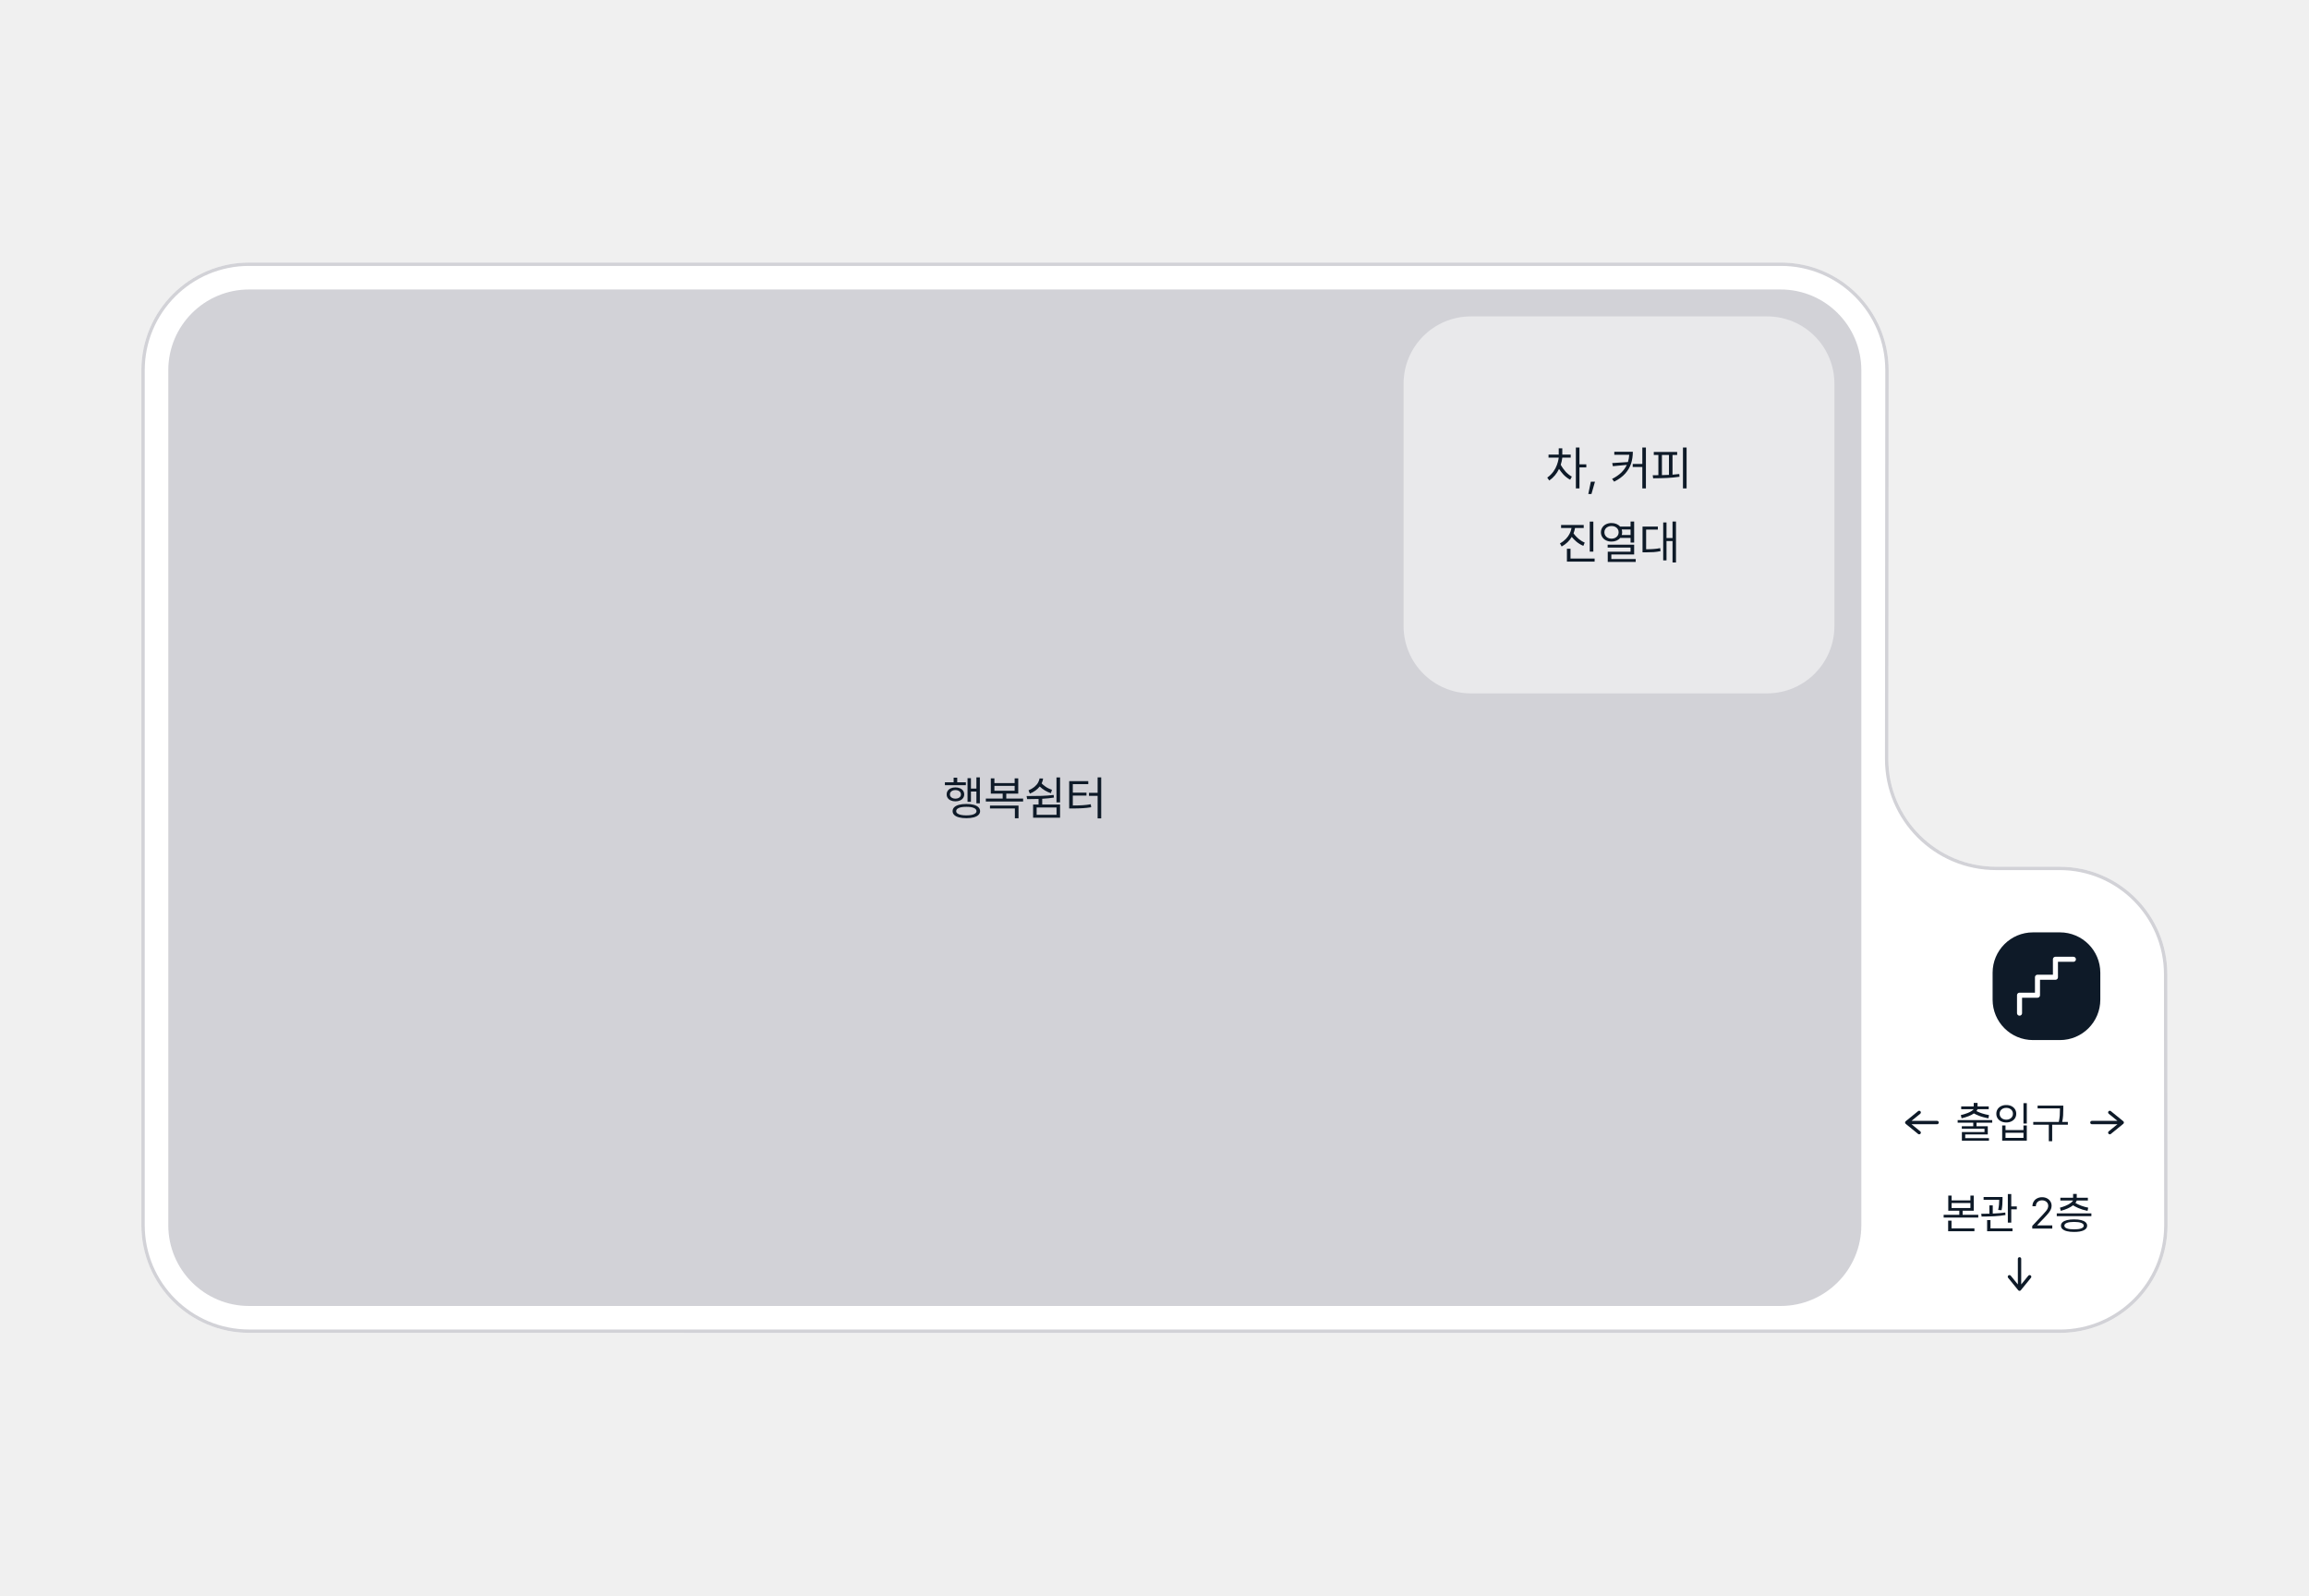
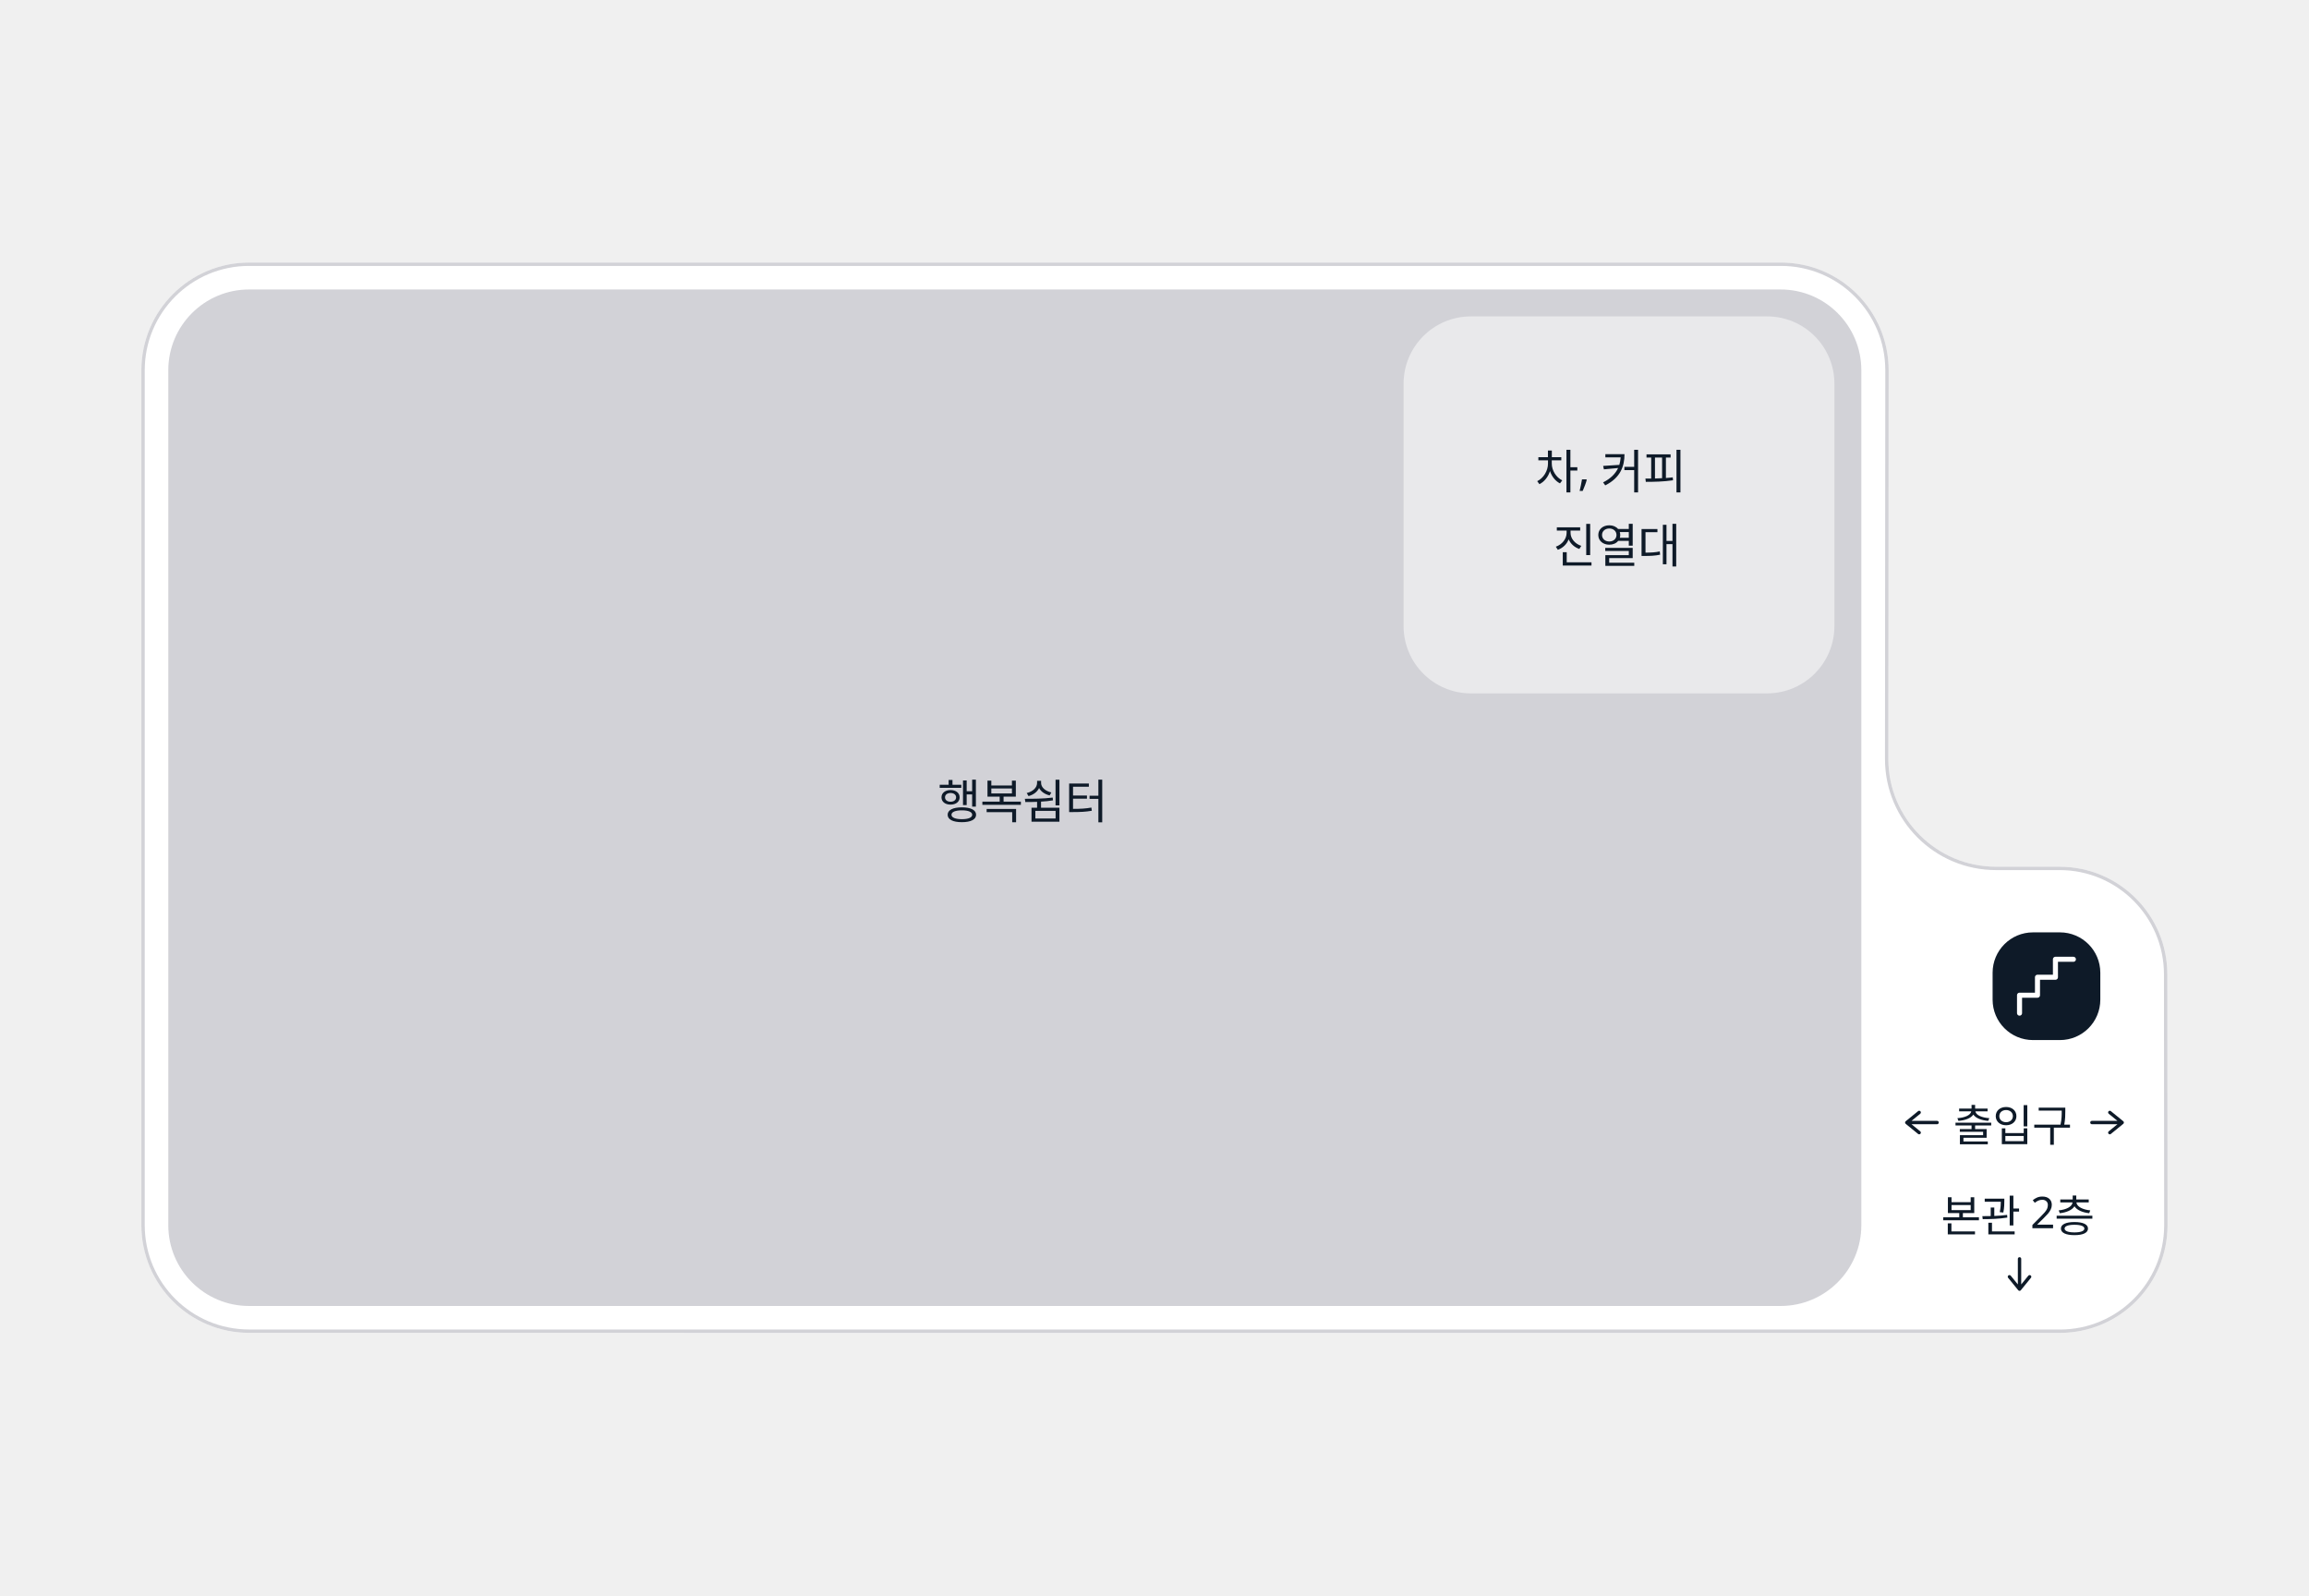
<svg xmlns="http://www.w3.org/2000/svg" xmlns:xlink="http://www.w3.org/1999/xlink" width="686" height="474" viewBox="0 0 686 474" fill="none">
  <use xlink:href="#stroke0_1272_542" fill="white" />
  <mask id="stroke1_1272_542" fill="white">
    <use xlink:href="#stroke0_1272_542" />
  </mask>
  <path d="M593.026 257.5L611.913 257.5C629.576 257.5 643.899 271.811 643.913 289.474L643.974 363.973C643.988 381.657 629.657 396 611.973 395.999L73.999 395.983C56.326 395.982 42 381.656 42 363.983L42 110C42 92.327 56.327 78 74 78L529.119 78C546.802 78 561.133 92.343 561.119 110.026L561.026 225.474C561.012 243.157 575.343 257.5 593.026 257.5Z" stroke-width="2" stroke="#D2D2D7" mask="url(#stroke1_1272_542)" />
  <rect x="592" y="277" width="32" height="32" rx="12" fill="#0E1A28" />
  <path d="M616 285H610.667V290.333H605.333V295.667H600V301" stroke-width="1.5" stroke-linecap="round" stroke-linejoin="round" stroke="white" />
  <path d="M529 86H74C60.745 86 50 96.745 50 110V364C50 377.255 60.745 388 74 388H529C542.255 388 553 377.255 553 364V110C553 96.745 542.255 86 529 86Z" fill="#D2D2D7" />
-   <path d="M291.115 230.953V238.65H290.09V235.164H288.463V238.213H287.451V231.199H288.463V234.275H290.09V230.953H291.115ZM286.959 232.416V233.277H280.725V232.416H283.322V231.049H284.389V232.416H286.959ZM283.855 233.934C284.368 233.934 284.819 234.016 285.209 234.193C285.605 234.357 285.913 234.604 286.132 234.918C286.351 235.226 286.46 235.595 286.467 236.012C286.46 236.422 286.351 236.784 286.132 237.092C285.913 237.406 285.605 237.652 285.209 237.816C284.819 237.994 284.368 238.076 283.855 238.076C283.35 238.076 282.898 237.994 282.502 237.816C282.105 237.652 281.798 237.406 281.579 237.092C281.36 236.784 281.251 236.422 281.258 236.012C281.251 235.595 281.36 235.232 281.579 234.918C281.798 234.604 282.105 234.357 282.502 234.193C282.892 234.016 283.343 233.934 283.855 233.934ZM283.855 234.727C283.534 234.727 283.254 234.781 283.008 234.891C282.755 234.993 282.563 235.144 282.42 235.342C282.283 235.54 282.215 235.759 282.215 236.012C282.215 236.258 282.283 236.477 282.42 236.668C282.563 236.859 282.755 237.01 283.008 237.112C283.254 237.215 283.534 237.27 283.855 237.27C284.177 237.27 284.457 237.215 284.703 237.112C284.956 237.01 285.147 236.859 285.291 236.668C285.428 236.477 285.496 236.258 285.496 236.012C285.496 235.759 285.428 235.54 285.291 235.342C285.147 235.144 284.956 234.993 284.703 234.891C284.457 234.781 284.177 234.727 283.855 234.727ZM287.096 238.855C287.95 238.855 288.682 238.938 289.29 239.102C289.898 239.272 290.37 239.512 290.691 239.833C291.02 240.154 291.184 240.537 291.184 240.988C291.184 241.426 291.02 241.802 290.691 242.116C290.37 242.431 289.898 242.67 289.283 242.834C288.675 242.998 287.943 243.08 287.096 243.08C286.248 243.08 285.517 242.998 284.908 242.834C284.293 242.67 283.821 242.431 283.5 242.116C283.179 241.802 283.015 241.426 283.021 240.988C283.015 240.537 283.179 240.154 283.5 239.833C283.821 239.512 284.293 239.272 284.901 239.102C285.51 238.938 286.241 238.855 287.096 238.855ZM287.096 239.703C286.467 239.696 285.927 239.744 285.476 239.84C285.024 239.942 284.676 240.086 284.443 240.284C284.197 240.482 284.081 240.715 284.088 240.988C284.081 241.255 284.197 241.48 284.443 241.665C284.676 241.85 285.024 241.993 285.482 242.096C285.934 242.198 286.474 242.246 287.096 242.246C287.718 242.246 288.258 242.198 288.709 242.096C289.16 241.993 289.509 241.85 289.748 241.665C289.987 241.48 290.11 241.255 290.117 240.988C290.11 240.571 289.844 240.25 289.311 240.031C288.784 239.799 288.046 239.696 287.096 239.703ZM303.967 237.242V238.131H292.893V237.242H297.896V235.779H294.369V231.24H295.436V232.648H301.451V231.24H302.518V235.779H298.963V237.242H303.967ZM302.6 239.334V243.107H301.52V240.195H294.123V239.334H302.6ZM295.436 234.918H301.451V233.469H295.436V234.918ZM314.945 239.02V242.943H306.934V239.02H308.561V237.365C307.774 237.393 306.64 237.413 305.156 237.42L305.006 236.504C306.667 236.504 308.13 236.483 309.395 236.449C310.652 236.415 311.869 236.319 313.045 236.176L313.113 236.955C312.067 237.126 310.905 237.242 309.641 237.311V239.02H314.945ZM307.986 239.895V242.068H313.893V239.895H307.986ZM314.945 230.967V238.377H313.879V230.967H314.945ZM308.827 231.418C308.834 231.356 308.841 231.302 308.841 231.268L309.894 231.295L309.873 231.479C309.866 231.603 309.825 231.787 309.75 232.026C309.682 232.266 309.586 232.512 309.47 232.751C309.613 232.895 309.764 233.038 309.941 233.182C310.105 233.325 310.324 233.496 310.577 233.674C310.83 233.865 311.131 234.036 311.473 234.207C311.814 234.378 312.17 234.521 312.539 234.638L312.218 235.643C310.967 235.246 309.859 234.583 308.896 233.66C308.205 234.549 307.228 235.253 305.977 235.779L305.566 234.809C306.92 234.241 307.877 233.462 308.431 232.478C308.547 232.266 308.643 232.047 308.711 231.842C308.779 231.623 308.82 231.486 308.827 231.418ZM327.168 230.953V243.135H326.102V236.436H323.531V235.547H326.102V230.953H327.168ZM323.326 232.074V232.963H318.732V235.492H322.793V236.367H318.732V239.307C319.895 239.307 320.872 239.279 321.658 239.225C322.451 239.177 323.251 239.081 324.064 238.938L324.188 239.826C323.326 239.97 322.479 240.065 321.645 240.113C320.811 240.168 319.792 240.195 318.582 240.195H317.652V232.074H323.326Z" fill="#0E1A28" />
  <rect x="417" y="94" width="128" height="112" rx="20" fill="white" fill-opacity="0.5" />
-   <path d="M469.256 132.953V137.943H471.293V138.859H469.256V145.107H468.189V132.953H469.256ZM460.068 135.954V135.065H463.097V133.186H464.156V135.065H466.658V135.954H464.156C464.081 136.658 463.931 137.369 463.691 138.08C463.794 138.265 463.896 138.449 464.02 138.641C464.129 138.825 464.3 139.064 464.512 139.352C464.73 139.646 464.956 139.912 465.182 140.172C465.414 140.418 465.688 140.678 466.016 140.938C466.33 141.204 466.658 141.423 466.993 141.594L466.501 142.523C466.125 142.325 465.756 142.093 465.414 141.819C465.059 141.546 464.751 141.259 464.471 140.965C464.197 140.664 463.958 140.384 463.76 140.117C463.555 139.857 463.363 139.591 463.192 139.317C462.502 140.739 461.538 141.888 460.287 142.756L459.686 141.895C460.055 141.635 460.396 141.348 460.711 141.033C461.025 140.712 461.292 140.404 461.518 140.09C461.736 139.789 461.935 139.461 462.119 139.119C462.297 138.771 462.44 138.456 462.543 138.169C462.652 137.882 462.748 137.588 462.83 137.287C462.912 136.986 462.974 136.74 463.008 136.535C463.042 136.344 463.076 136.146 463.097 135.954H460.068ZM473.863 143.111L472.817 146.769H471.881L472.633 143.111H473.863ZM485.115 134.225C485.108 135.476 484.938 136.638 484.596 137.704C484.254 138.771 483.673 139.762 482.859 140.685C482.039 141.607 480.938 142.407 479.564 143.098L478.949 142.277C480.043 141.73 480.945 141.108 481.67 140.418C482.381 139.721 482.935 138.955 483.324 138.114L479.182 138.504L478.99 137.574L483.652 137.267C483.864 136.59 484.001 135.872 484.049 135.113H479.605V134.225H485.115ZM488.998 132.953V145.107H487.932V138.736H485.074V137.848H487.932V132.953H488.998ZM501.084 132.953V145.107H500.004V132.953H501.084ZM498.281 134.279V135.168H496.9V141.02C497.639 140.972 498.309 140.903 498.91 140.828L498.979 141.635C497.803 141.819 496.586 141.936 495.321 141.997C494.057 142.059 492.669 142.093 491.145 142.1L491.021 141.184L492.703 141.177V135.168H491.336V134.279H498.281ZM493.756 141.156C494.371 141.143 495.068 141.115 495.848 141.081V135.168H493.756V141.156ZM473.378 154.967V163.881H472.312V154.967H473.378ZM473.761 165.945V166.848H465.53V163.033H466.597V165.945H473.761ZM463.794 156.86V155.972H467.465H470.521V156.86H467.937C467.854 157.387 467.704 157.92 467.492 158.453C467.595 158.597 467.711 158.747 467.834 158.904C467.957 159.055 468.128 159.246 468.34 159.465C468.552 159.697 468.777 159.902 469.01 160.094C469.242 160.292 469.516 160.49 469.837 160.695C470.158 160.894 470.479 161.064 470.814 161.201L470.411 162.172C470.021 162.015 469.639 161.816 469.276 161.591C468.914 161.365 468.586 161.126 468.292 160.873C468.005 160.62 467.759 160.388 467.554 160.176C467.342 159.957 467.15 159.738 466.966 159.513C466.255 160.702 465.257 161.652 463.965 162.363L463.459 161.44C463.821 161.242 464.163 161.017 464.478 160.777C464.785 160.531 465.052 160.292 465.271 160.06C465.489 159.827 465.688 159.581 465.872 159.321C466.05 159.062 466.193 158.822 466.31 158.604C466.426 158.378 466.521 158.152 466.61 157.92C466.692 157.694 466.754 157.496 466.788 157.332C466.829 157.175 466.863 157.018 466.891 156.86H463.794ZM478.792 155.391C479.318 155.391 479.804 155.486 480.241 155.664C480.679 155.855 481.041 156.108 481.321 156.443H484.438V154.953H485.505V161.201H484.438V159.807H481.355C481.075 160.155 480.706 160.422 480.269 160.613C479.817 160.805 479.332 160.9 478.792 160.9C478.184 160.9 477.644 160.784 477.165 160.552C476.687 160.319 476.311 159.991 476.044 159.574C475.771 159.157 475.634 158.679 475.634 158.139C475.634 157.605 475.771 157.127 476.044 156.717C476.311 156.293 476.687 155.972 477.165 155.739C477.644 155.507 478.184 155.391 478.792 155.391ZM478.792 156.279C478.382 156.272 478.013 156.348 477.691 156.512C477.37 156.662 477.117 156.888 476.933 157.168C476.748 157.455 476.659 157.776 476.659 158.139C476.659 158.501 476.748 158.829 476.933 159.116C477.117 159.403 477.37 159.629 477.691 159.793C478.013 159.95 478.382 160.032 478.792 160.039C479.188 160.032 479.544 159.95 479.872 159.793C480.187 159.629 480.439 159.403 480.624 159.116C480.809 158.829 480.897 158.501 480.897 158.139C480.897 157.776 480.809 157.455 480.624 157.168C480.439 156.888 480.187 156.662 479.872 156.512C479.544 156.348 479.188 156.272 478.792 156.279ZM485.505 161.816V164.729H478.724V166.082H485.97V166.943H477.657V163.908H484.438V162.678H477.63V161.816H485.505ZM481.807 157.305C481.896 157.578 481.937 157.858 481.937 158.139C481.937 158.398 481.896 158.665 481.813 158.945H484.438V157.305H481.807ZM497.933 154.953V167.107H496.907V160.736H495.116V166.479H494.132V155.227H495.116V159.848H496.907V154.953H497.933ZM492.546 156.443V157.332H489.06V163.184C489.955 163.177 490.721 163.156 491.343 163.102C491.972 163.061 492.607 162.972 493.243 162.842L493.339 163.744C492.648 163.888 491.965 163.977 491.288 164.031C490.618 164.072 489.777 164.1 488.772 164.1H487.993V156.443H492.546Z" fill="#0E1A28" />
  <path d="M597 379.318L600 383L603 379.318M600 383L600 374" stroke-linecap="round" stroke-linejoin="round" stroke="#0E1A28" />
-   <path d="M579.818 355.199V356.634H585.404V355.199H586.395V359.706H583.094V360.912H587.74V361.737H577.457V360.912H582.104V359.706H578.828V355.199H579.818ZM579.818 358.906H585.404V357.421H579.818V358.906ZM586.598 364.949V365.787H578.79V362.639H579.793V364.949H586.598ZM594.951 355.618V356.215V356.367C594.945 356.932 594.919 357.453 594.888 357.929C594.856 358.405 594.78 358.951 594.659 359.554L593.656 359.478C593.777 358.881 593.853 358.354 593.897 357.891C593.936 357.427 593.961 356.951 593.967 356.456H589.327V355.618H594.951ZM592.044 358.119V360.544C593.498 360.487 594.742 360.385 595.764 360.239L595.827 360.976C594.773 361.16 593.65 361.28 592.463 361.344C591.27 361.401 590.025 361.433 588.73 361.433L588.629 360.607H588.769L591.054 360.576V358.119H592.044ZM597.541 354.742V358.424H599.191V359.274H597.541V363.235H596.525V354.742H597.541ZM597.909 364.949V365.787H590.368V362.474H591.371V364.949H597.909ZM603.781 365L603.774 364.219L606.897 360.899C607.323 360.449 607.646 360.087 607.862 359.808C608.091 359.535 608.256 359.268 608.364 359.008C608.472 358.754 608.529 358.487 608.529 358.214C608.529 357.903 608.446 357.624 608.281 357.383C608.123 357.135 607.9 356.945 607.621 356.812C607.342 356.678 607.024 356.608 606.669 356.608C606.307 356.608 605.99 356.685 605.717 356.831C605.438 356.977 605.222 357.186 605.069 357.459C604.917 357.726 604.841 358.03 604.841 358.373H603.832C603.832 357.846 603.952 357.383 604.206 356.977C604.447 356.564 604.79 356.247 605.234 356.024C605.666 355.796 606.161 355.682 606.707 355.682C607.247 355.682 607.735 355.796 608.154 356.012C608.586 356.24 608.916 356.545 609.157 356.926C609.405 357.319 609.525 357.745 609.525 358.214C609.525 358.563 609.462 358.894 609.335 359.211C609.208 359.535 608.999 359.884 608.707 360.271C608.415 360.658 607.989 361.134 607.437 361.712L605.266 363.978V364.054H609.729V365H603.781ZM616.203 362.271C617.022 362.271 617.714 362.34 618.298 362.486C618.869 362.632 619.313 362.842 619.618 363.121C619.929 363.4 620.082 363.737 620.088 364.137C620.082 364.74 619.745 365.203 619.072 365.521C618.393 365.844 617.441 366.003 616.203 366.003C615.384 366.003 614.686 365.933 614.102 365.787C613.518 365.647 613.074 365.438 612.763 365.159C612.458 364.879 612.306 364.537 612.306 364.137C612.306 363.737 612.458 363.4 612.769 363.121C613.08 362.842 613.524 362.632 614.108 362.486C614.686 362.34 615.384 362.271 616.203 362.271ZM616.203 363.02C615.283 363.02 614.572 363.115 614.07 363.312C613.569 363.508 613.315 363.781 613.321 364.137C613.315 364.492 613.569 364.765 614.07 364.956C614.572 365.146 615.283 365.235 616.203 365.229C617.111 365.235 617.815 365.146 618.323 364.956C618.831 364.765 619.085 364.492 619.085 364.137C619.085 363.781 618.831 363.508 618.323 363.312C617.815 363.115 617.111 363.02 616.203 363.02ZM621.345 360.48V361.306H611.062V360.48H621.345ZM612.128 356.666V355.84H615.917V354.717H616.997V355.84H620.304V356.666H616.997C616.92 356.9 616.787 357.142 616.603 357.383C617.638 358.018 618.901 358.487 620.399 358.792L620.208 359.75C619.682 359.643 619.18 359.509 618.704 359.363C618.222 359.211 617.803 359.052 617.435 358.894C617.079 358.735 616.774 358.589 616.546 358.462C616.305 358.341 616.095 358.214 615.898 358.094C615.061 358.76 613.848 359.312 612.255 359.738L612.001 358.798C612.274 358.729 612.534 358.646 612.794 358.563C613.055 358.481 613.347 358.367 613.677 358.233C614 358.1 614.299 357.954 614.565 357.814C614.832 357.662 615.086 357.491 615.34 357.294C615.581 357.091 615.778 356.881 615.917 356.666H612.128Z" fill="#0E1A28" />
  <path d="M626.818 336.5L630.5 333.5L626.818 330.5M630.5 333.5L621.5 333.5" stroke-linecap="round" stroke-linejoin="round" stroke="#0E1A28" />
-   <path d="M591.887 332.77V333.544H587.228V334.598H590.567V337.035H583.864V338.14H590.91V338.901H582.874V336.324H589.589V335.347H582.848V334.598H586.25V333.544H581.617V332.77H591.887ZM582.67 329.539V328.713H586.39V327.679H587.526V328.713H590.846V329.539H587.526C587.457 329.723 587.349 329.907 587.196 330.091C588.225 330.63 589.469 331.024 590.929 331.284L590.764 332.249C590.237 332.154 589.729 332.046 589.24 331.906C588.751 331.779 588.333 331.64 587.964 331.494C587.609 331.348 587.311 331.221 587.076 331.113C586.841 331.005 586.631 330.897 586.441 330.789C585.609 331.379 584.391 331.862 582.785 332.243L582.556 331.291C582.893 331.208 583.223 331.119 583.546 331.024C583.87 330.929 584.219 330.808 584.594 330.662C584.968 330.516 585.317 330.351 585.628 330.154C585.946 329.958 586.2 329.754 586.39 329.539H582.67ZM602.158 327.742V333.798H601.167V327.742H602.158ZM595.835 334.369V335.74H601.167V334.369H602.158V338.876H594.845V334.369H595.835ZM595.835 338.063H601.167V336.54H595.835V338.063ZM596.064 328.301C596.629 328.294 597.137 328.402 597.587 328.618C598.038 328.834 598.387 329.139 598.641 329.532C598.895 329.932 599.022 330.383 599.022 330.891C599.022 331.392 598.895 331.843 598.641 332.236C598.387 332.63 598.038 332.935 597.587 333.15C597.137 333.373 596.629 333.48 596.064 333.48C595.499 333.48 594.991 333.373 594.541 333.15C594.09 332.935 593.741 332.63 593.487 332.236C593.233 331.843 593.106 331.392 593.106 330.891C593.106 330.383 593.233 329.932 593.487 329.532C593.741 329.139 594.09 328.834 594.541 328.618C594.991 328.402 595.499 328.294 596.064 328.301ZM596.064 329.139C595.683 329.132 595.34 329.208 595.036 329.354C594.737 329.507 594.502 329.716 594.331 329.983C594.16 330.25 594.077 330.554 594.083 330.891C594.077 331.227 594.16 331.532 594.331 331.805C594.502 332.071 594.737 332.281 595.036 332.427C595.34 332.579 595.683 332.655 596.064 332.655C596.438 332.655 596.781 332.579 597.08 332.427C597.378 332.281 597.613 332.071 597.791 331.805C597.956 331.532 598.044 331.227 598.044 330.891C598.044 330.554 597.956 330.25 597.791 329.983C597.613 329.716 597.378 329.507 597.08 329.354C596.781 329.208 596.438 329.132 596.064 329.139ZM613 328.479V329.469C613 330.199 612.98 330.84 612.949 331.405C612.911 331.97 612.822 332.611 612.676 333.328H614.358V334.153H609.699V339.054H608.696V334.153H604.075V333.328H611.667C611.819 332.611 611.914 331.963 611.952 331.398C611.99 330.833 612.009 330.186 612.009 329.469V329.304H605.37V328.479H613Z" fill="#0E1A28" />
  <path d="M570.182 330.5L566.5 333.5L570.182 336.5M566.5 333.5L575.5 333.5" stroke-linecap="round" stroke-linejoin="round" stroke="#0E1A28" />
+   <g fill="#0E1A28" font-family="JayeonSans, sans-serif" letter-spacing="-0.02em" text-anchor="middle" dominant-baseline="central">
+     <text x="303.9" y="237.1" font-size="14">행복쉼터</text>
+     <text x="480.4" font-size="14">
+       <tspan x="480.4" y="139.1">차, 커피</tspan>
+       <tspan x="480.4" y="161.1">진열대</tspan>
+     </text>
+     <text x="599.5" y="360.3" font-size="13">본관 2층</text>
+     <text x="598" y="333.4" font-size="13">출입구</text>
+   </g>
  <defs>
    <path id="stroke0_1272_542" d="M611.913 257.5L593.026 257.5C575.343 257.5 561.012 243.157 561.026 225.474L561.119 110.026C561.133 92.343 546.802 78 529.119 78L74 78C56.327 78 42 92.327 42 110L42 363.983C42 381.656 56.326 395.982 73.999 395.983L611.973 395.999C629.657 396 643.988 381.657 643.974 363.973L643.913 289.474C643.899 271.811 629.576 257.5 611.913 257.5Z" />
  </defs>
</svg>
